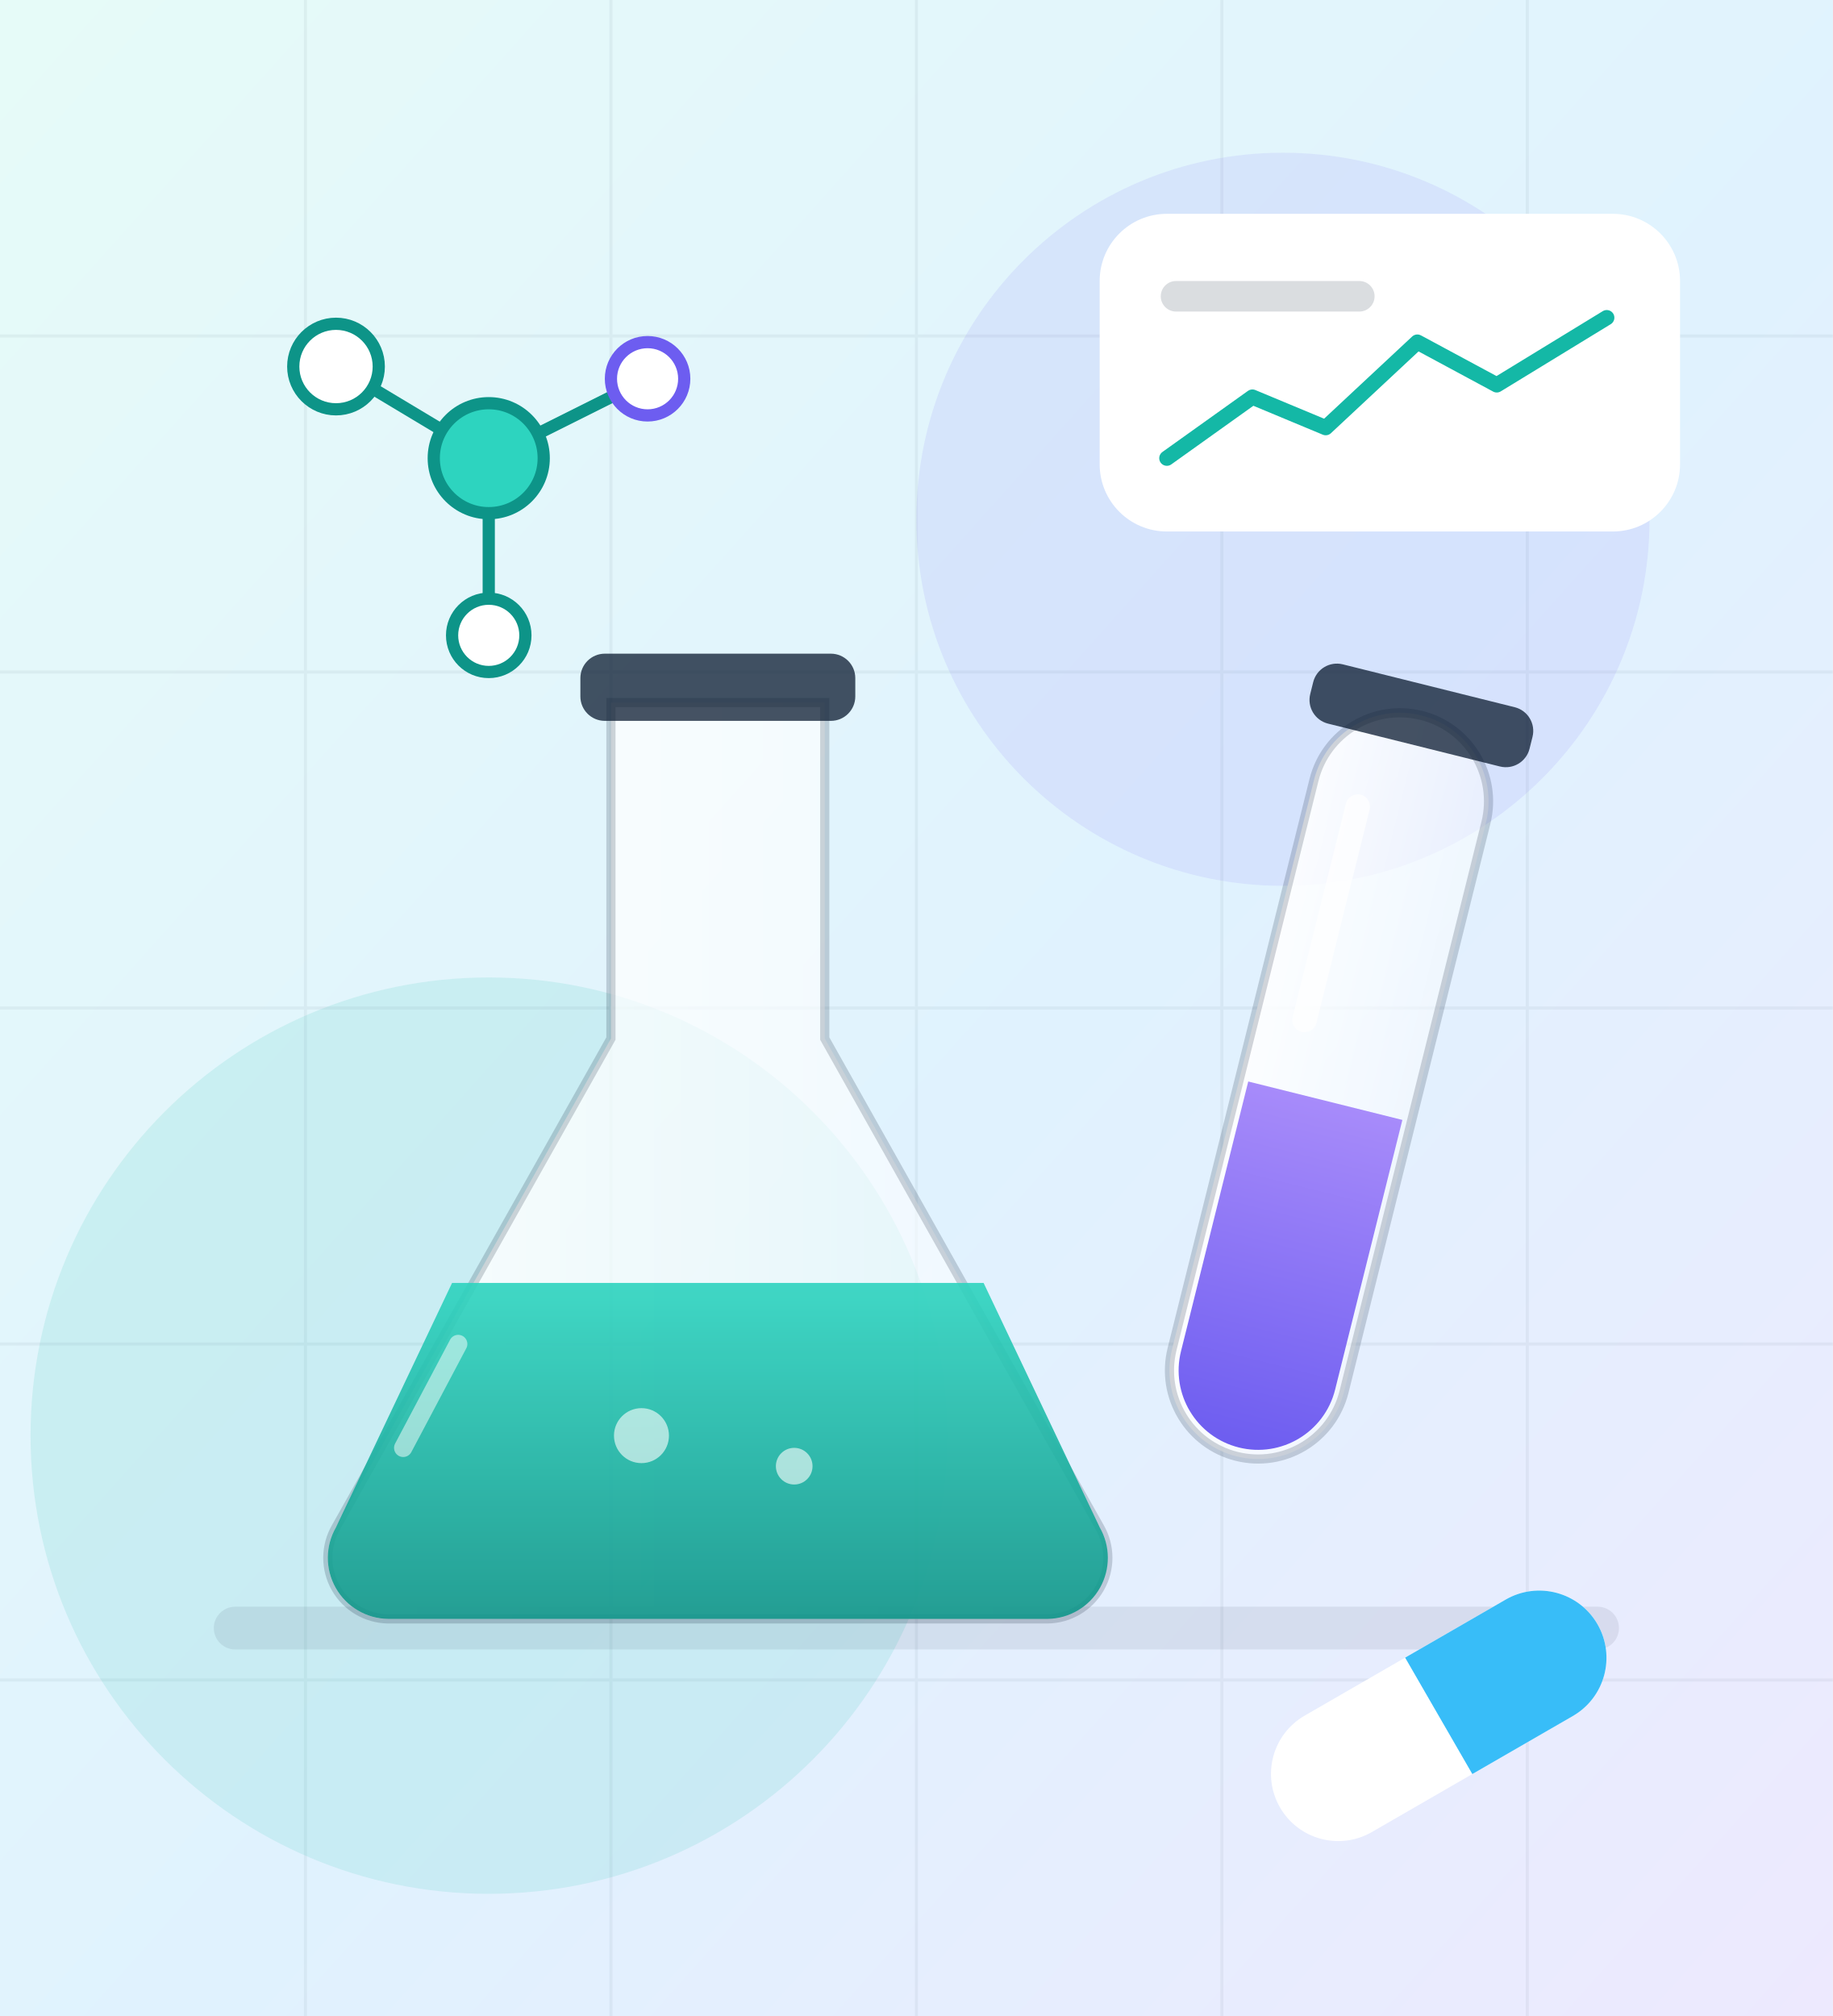
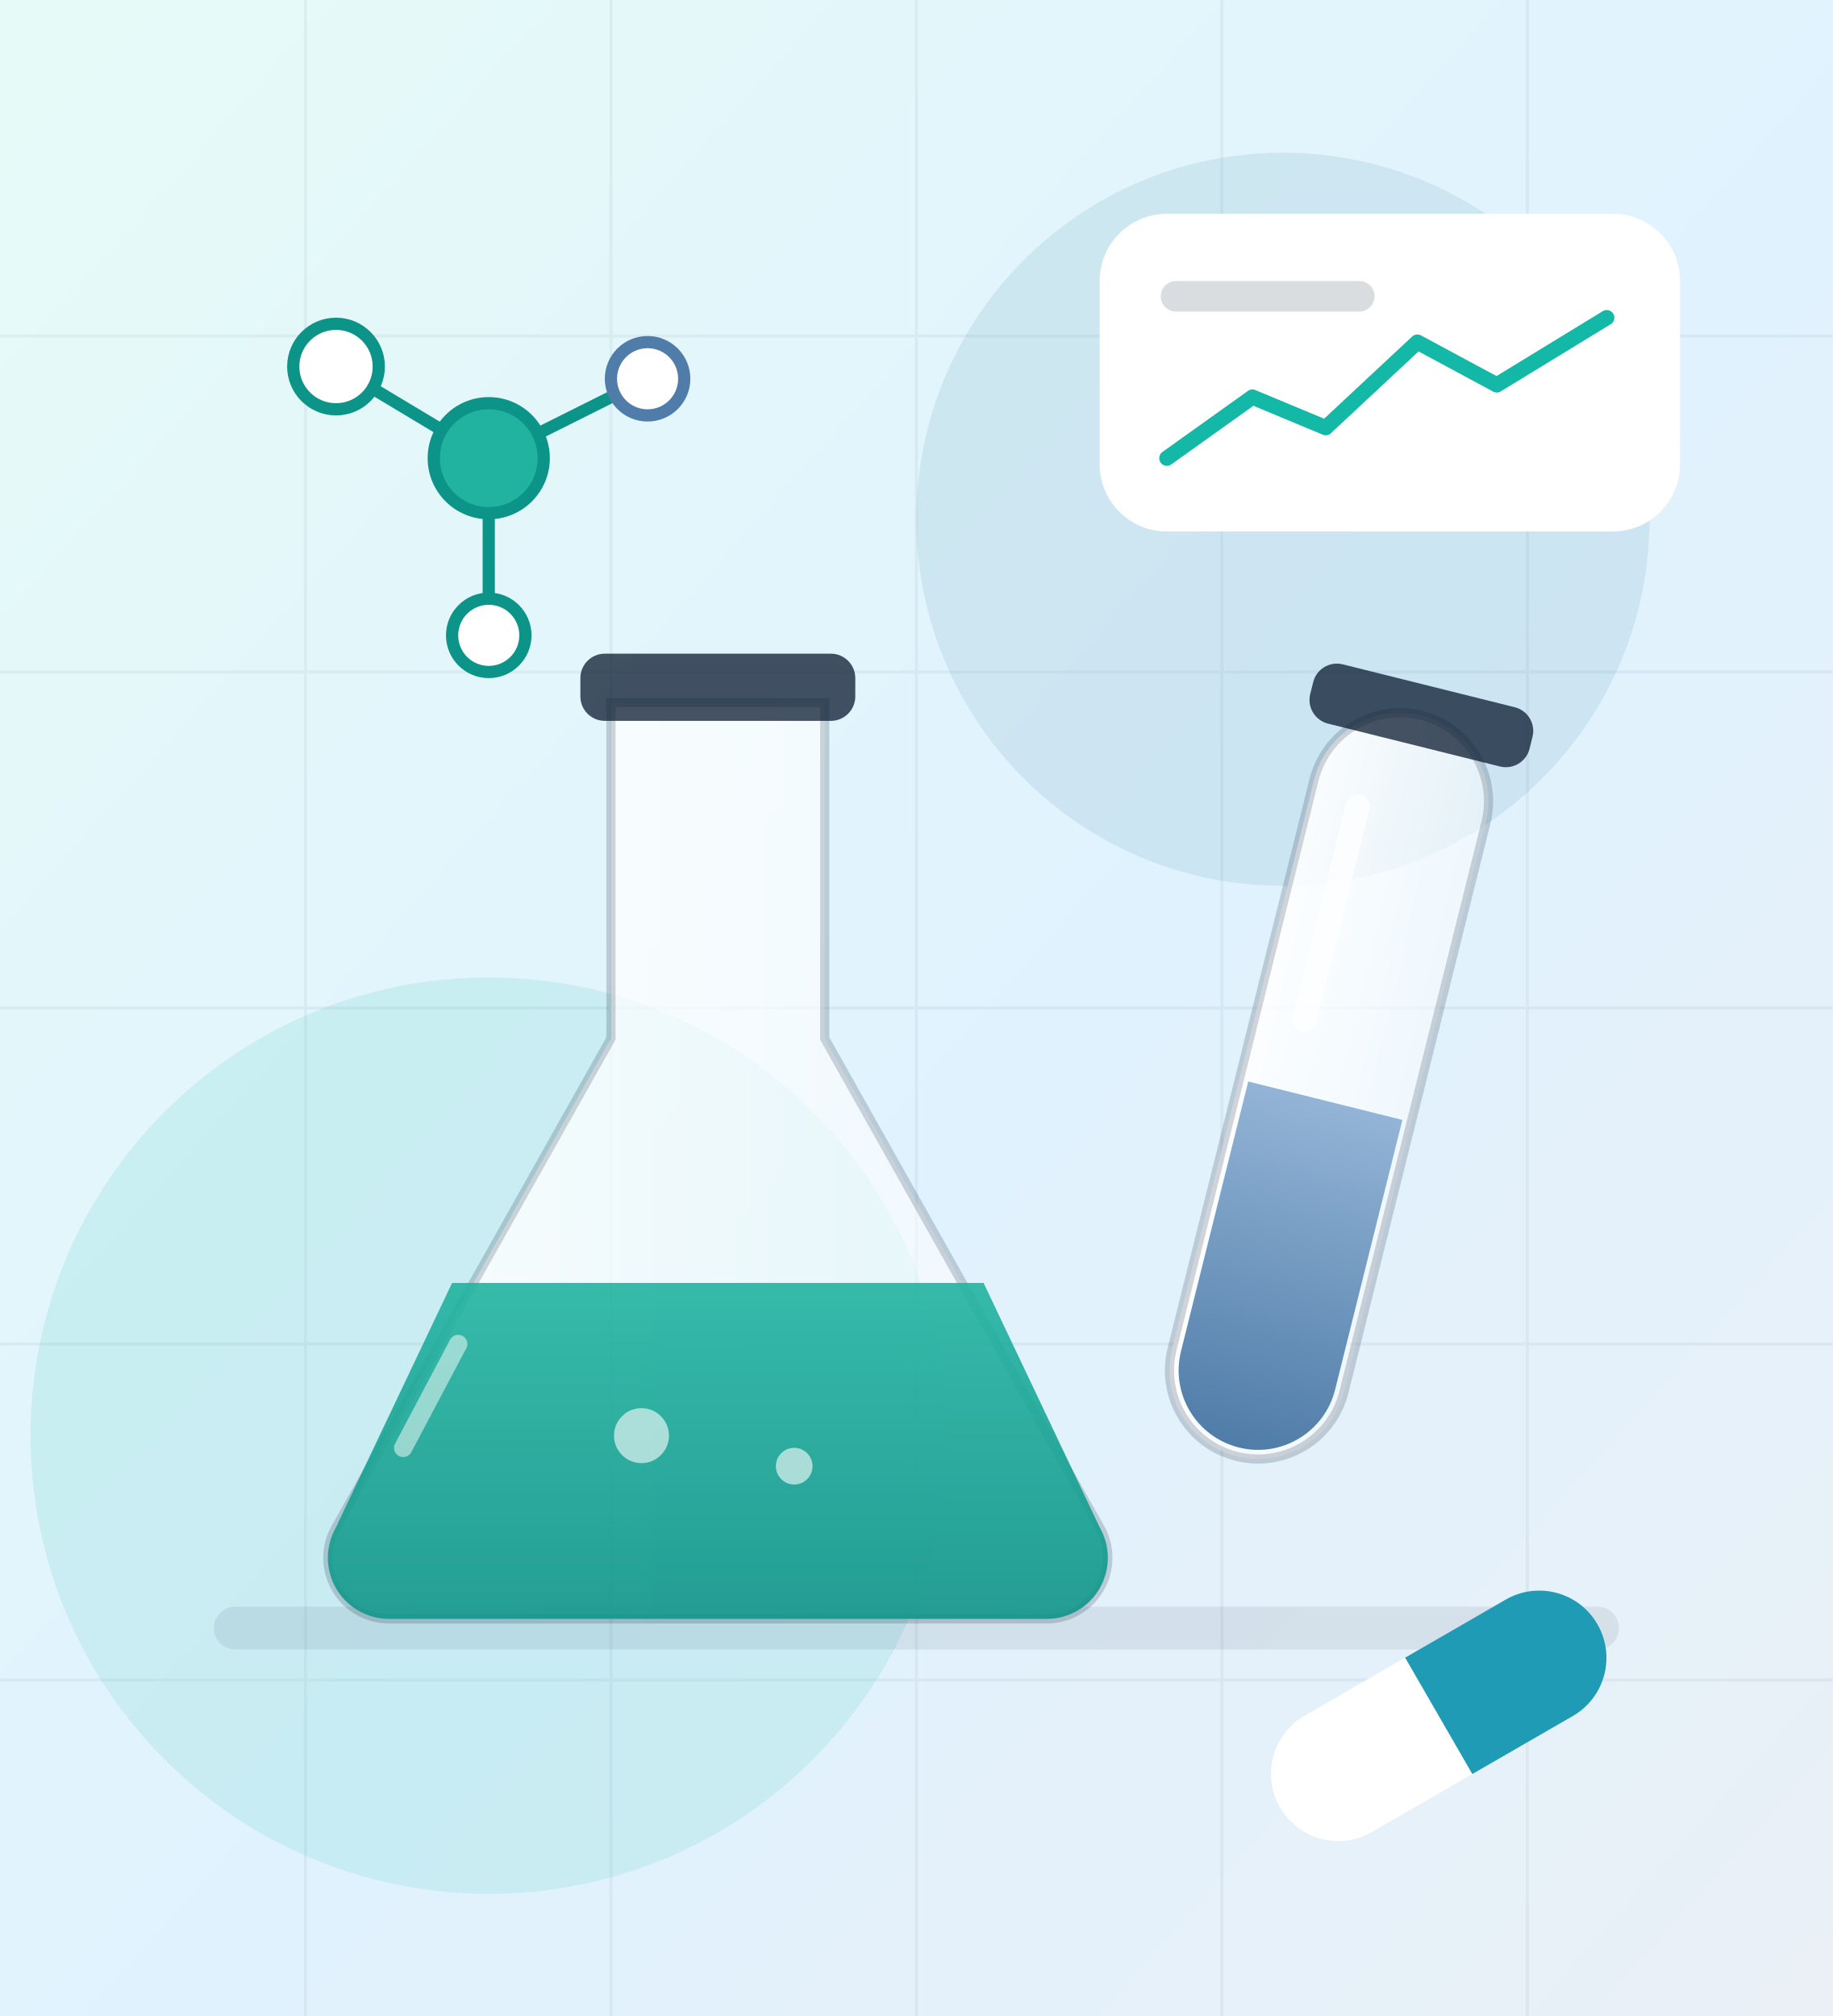
<svg xmlns="http://www.w3.org/2000/svg" viewBox="0 0 600 660">
  <defs>
    <linearGradient id="bg" x1="0" y1="0" x2="1" y2="1">
      <stop offset="0" stop-color="#E6FBF8" />
      <stop offset=".55" stop-color="#E0F2FE" />
-       <stop offset="1" stop-color="#EDE9FE" />
+       <stop offset="1" stop-color="#eaf0f6" />
    </linearGradient>
    <linearGradient id="liq" x1="0" y1="0" x2="0" y2="1">
-       <stop offset="0" stop-color="#2DD4BF" />
+       <stop offset="0" stop-color="#22B3A0" />
      <stop offset="1" stop-color="#0D9488" />
    </linearGradient>
    <linearGradient id="liq2" x1="0" y1="0" x2="0" y2="1">
-       <stop offset="0" stop-color="#A78BFA" />
-       <stop offset="1" stop-color="#6D5DF0" />
+       <stop offset="0" stop-color="#93B4D6" />
+       <stop offset="1" stop-color="#4F7CA8" />
    </linearGradient>
    <linearGradient id="glass" x1="0" y1="0" x2="1" y2="0">
      <stop offset="0" stop-color="#fff" stop-opacity=".9" />
      <stop offset="1" stop-color="#fff" stop-opacity=".45" />
    </linearGradient>
  </defs>
  <rect width="600" height="660" fill="url(#bg)" />
  <path d="M0 110h600M0 220h600M0 330h600M0 440h600M0 550h600M100 0v660M200 0v660M300 0v660M400 0v660M500 0v660" stroke="#0A1A2F" stroke-opacity=".05" />
-   <circle cx="420" cy="170" r="120" fill="#7C6CF6" opacity=".12" />
+   <circle cx="420" cy="170" r="120" fill="#2F7FA3" opacity=".12" />
  <circle cx="160" cy="470" r="150" fill="#14B8A6" opacity=".12" />
  <rect x="70" y="526" width="460" height="14" rx="7" fill="#0A1A2F" opacity=".08" />
  <g>
    <path d="M200 230h70v110l90 160a20 20 0 0 1-17 30H127a20 20 0 0 1-17-30l90-160Z" fill="url(#glass)" stroke="#0A1A2F" stroke-opacity=".18" stroke-width="3" />
    <path d="M148 420h174l38 80a20 20 0 0 1-17 30H127a20 20 0 0 1-17-30Z" fill="url(#liq)" opacity=".9" />
    <rect x="190" y="214" width="90" height="22" rx="8" fill="#0A1A2F" opacity=".75" />
    <circle cx="210" cy="470" r="9" fill="#fff" opacity=".6">
      <animate attributeName="cy" values="500;410;500" dur="4s" repeatCount="indefinite" />
      <animate attributeName="opacity" values=".7;0;.7" dur="4s" repeatCount="indefinite" />
    </circle>
    <circle cx="260" cy="480" r="6" fill="#fff" opacity=".6">
      <animate attributeName="cy" values="505;425;505" dur="3.2s" repeatCount="indefinite" />
      <animate attributeName="opacity" values=".7;0;.7" dur="3.2s" repeatCount="indefinite" />
    </circle>
    <path d="M132 474l18-34" stroke="#fff" stroke-width="6" stroke-linecap="round" opacity=".5" />
  </g>
  <g transform="rotate(14 430 380)">
    <rect x="400" y="230" width="58" height="250" rx="29" fill="url(#glass)" stroke="#0A1A2F" stroke-opacity=".18" stroke-width="3" />
    <path d="M403 360h52v91a26 26 0 0 1-52 0Z" fill="url(#liq2)" />
    <rect x="392" y="220" width="74" height="20" rx="8" fill="#0A1A2F" opacity=".75" />
    <rect x="412" y="260" width="8" height="80" rx="4" fill="#fff" opacity=".7" />
  </g>
  <g transform="rotate(-30 470 560)">
    <rect x="410" y="540" width="120" height="44" rx="22" fill="#fff" />
-     <path d="M470 540h38a22 22 0 0 1 0 44h-38Z" fill="#38BDF8" />
+     <path d="M470 540h38a22 22 0 0 1 0 44h-38Z" fill="#1F9BB5" />
  </g>
  <g stroke="#0D9488" stroke-width="4" fill="#fff">
    <path d="M110 120l50 30M160 150v58M160 150l52-26" fill="none" />
    <circle cx="110" cy="120" r="14" />
-     <circle cx="160" cy="150" r="18" fill="#2DD4BF" />
+     <circle cx="160" cy="150" r="18" fill="#22B3A0" />
    <circle cx="160" cy="208" r="12" />
-     <circle cx="212" cy="124" r="12" stroke="#6D5DF0" />
+     <circle cx="212" cy="124" r="12" stroke="#4F7CA8" />
  </g>
  <g>
    <rect x="360" y="70" width="190" height="104" rx="22" fill="#fff" />
    <rect x="380" y="92" width="70" height="10" rx="5" fill="#0A1A2F" opacity=".15" />
    <path d="M382 150l28-20 24 10 30-28 26 14 36-22" fill="none" stroke="#14B8A6" stroke-width="5" stroke-linecap="round" stroke-linejoin="round" />
  </g>
</svg>
